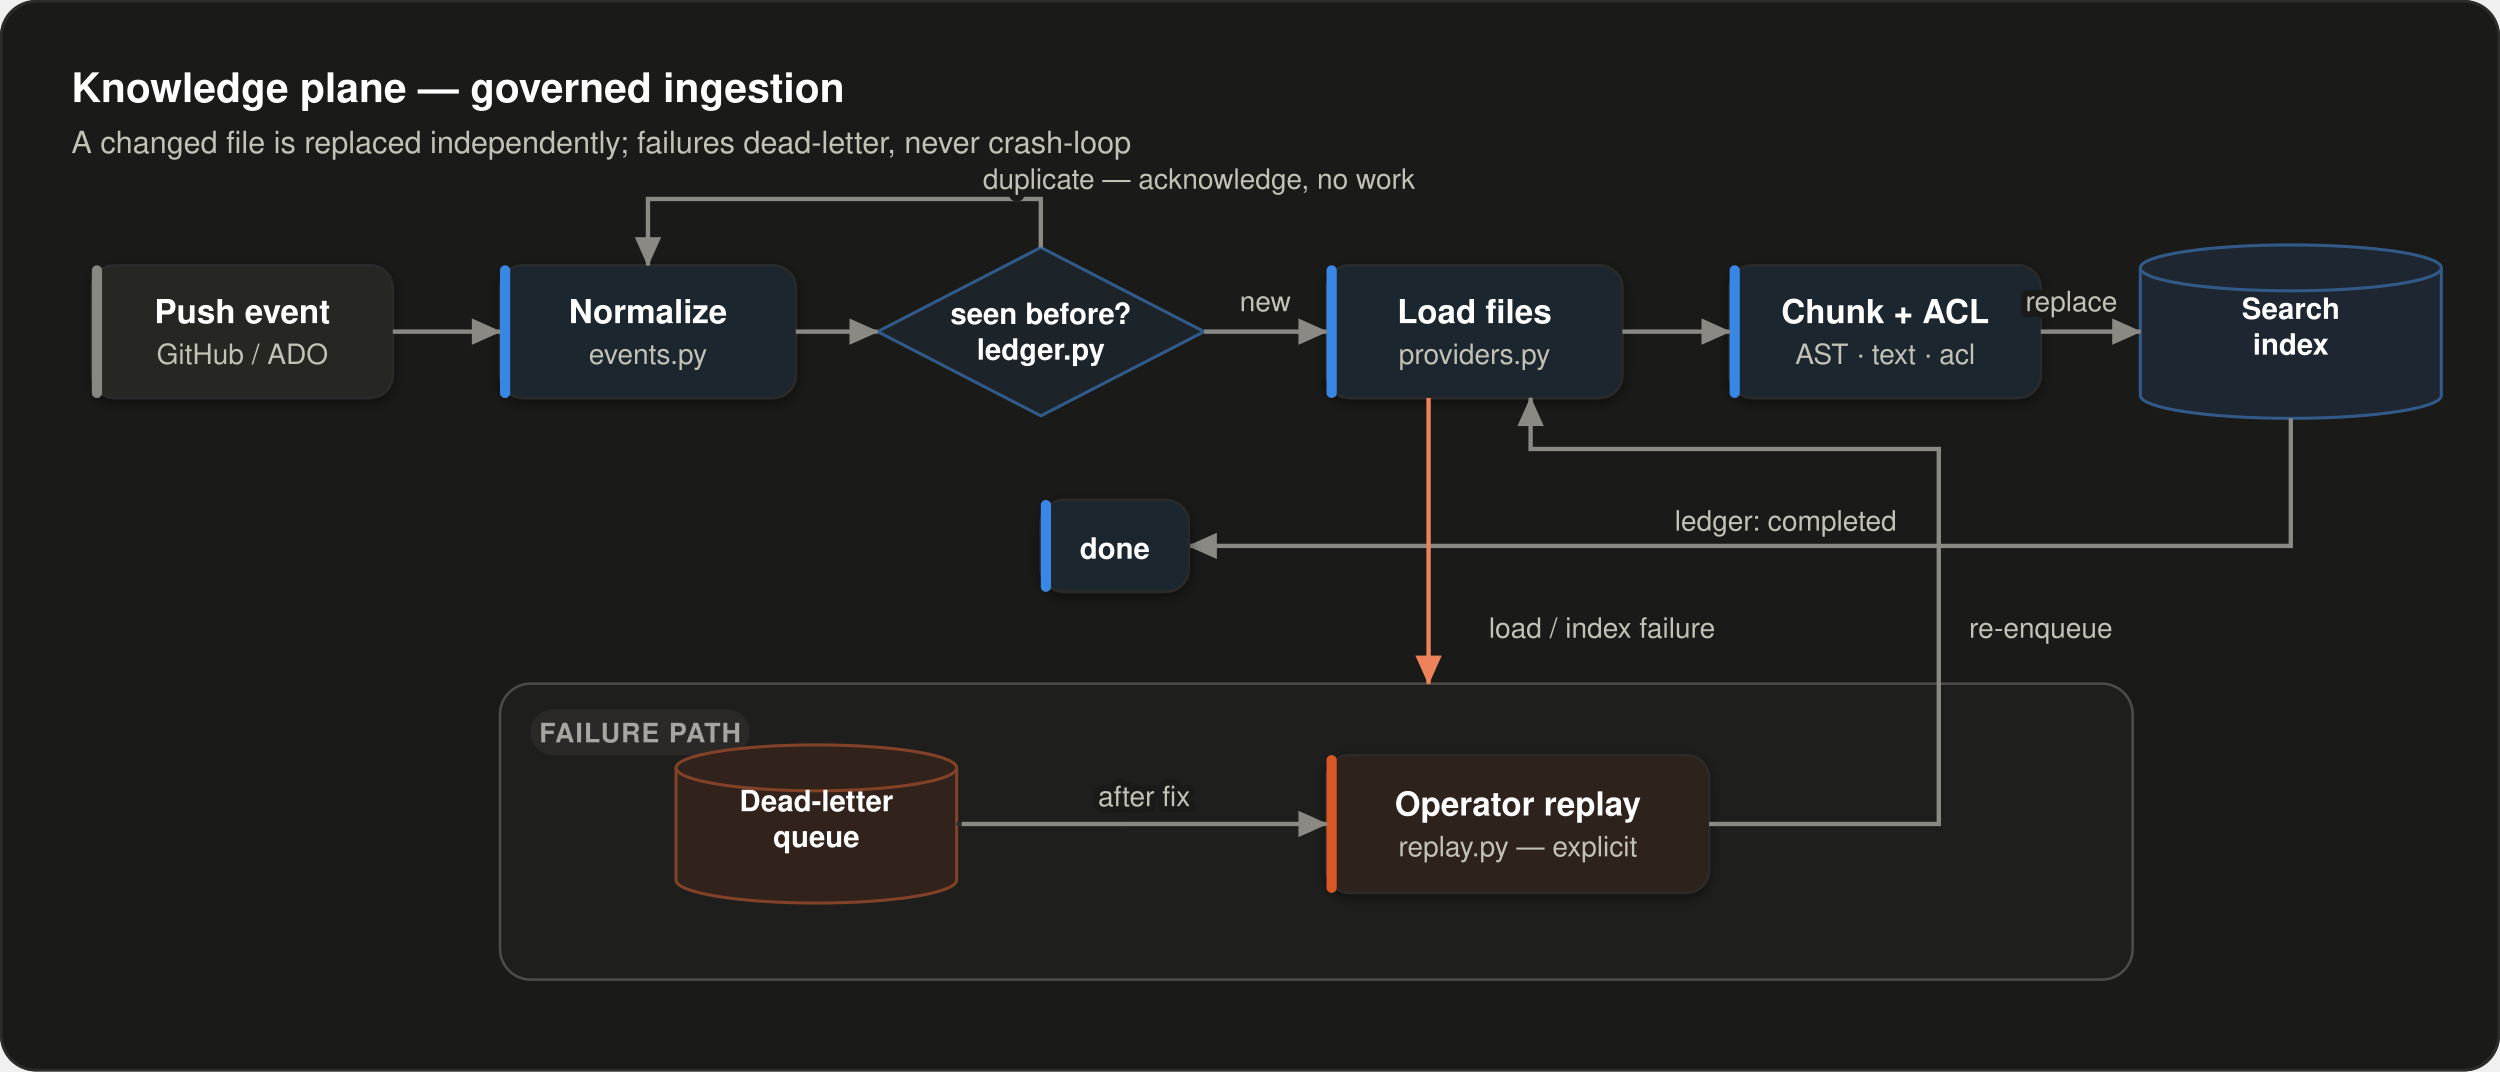
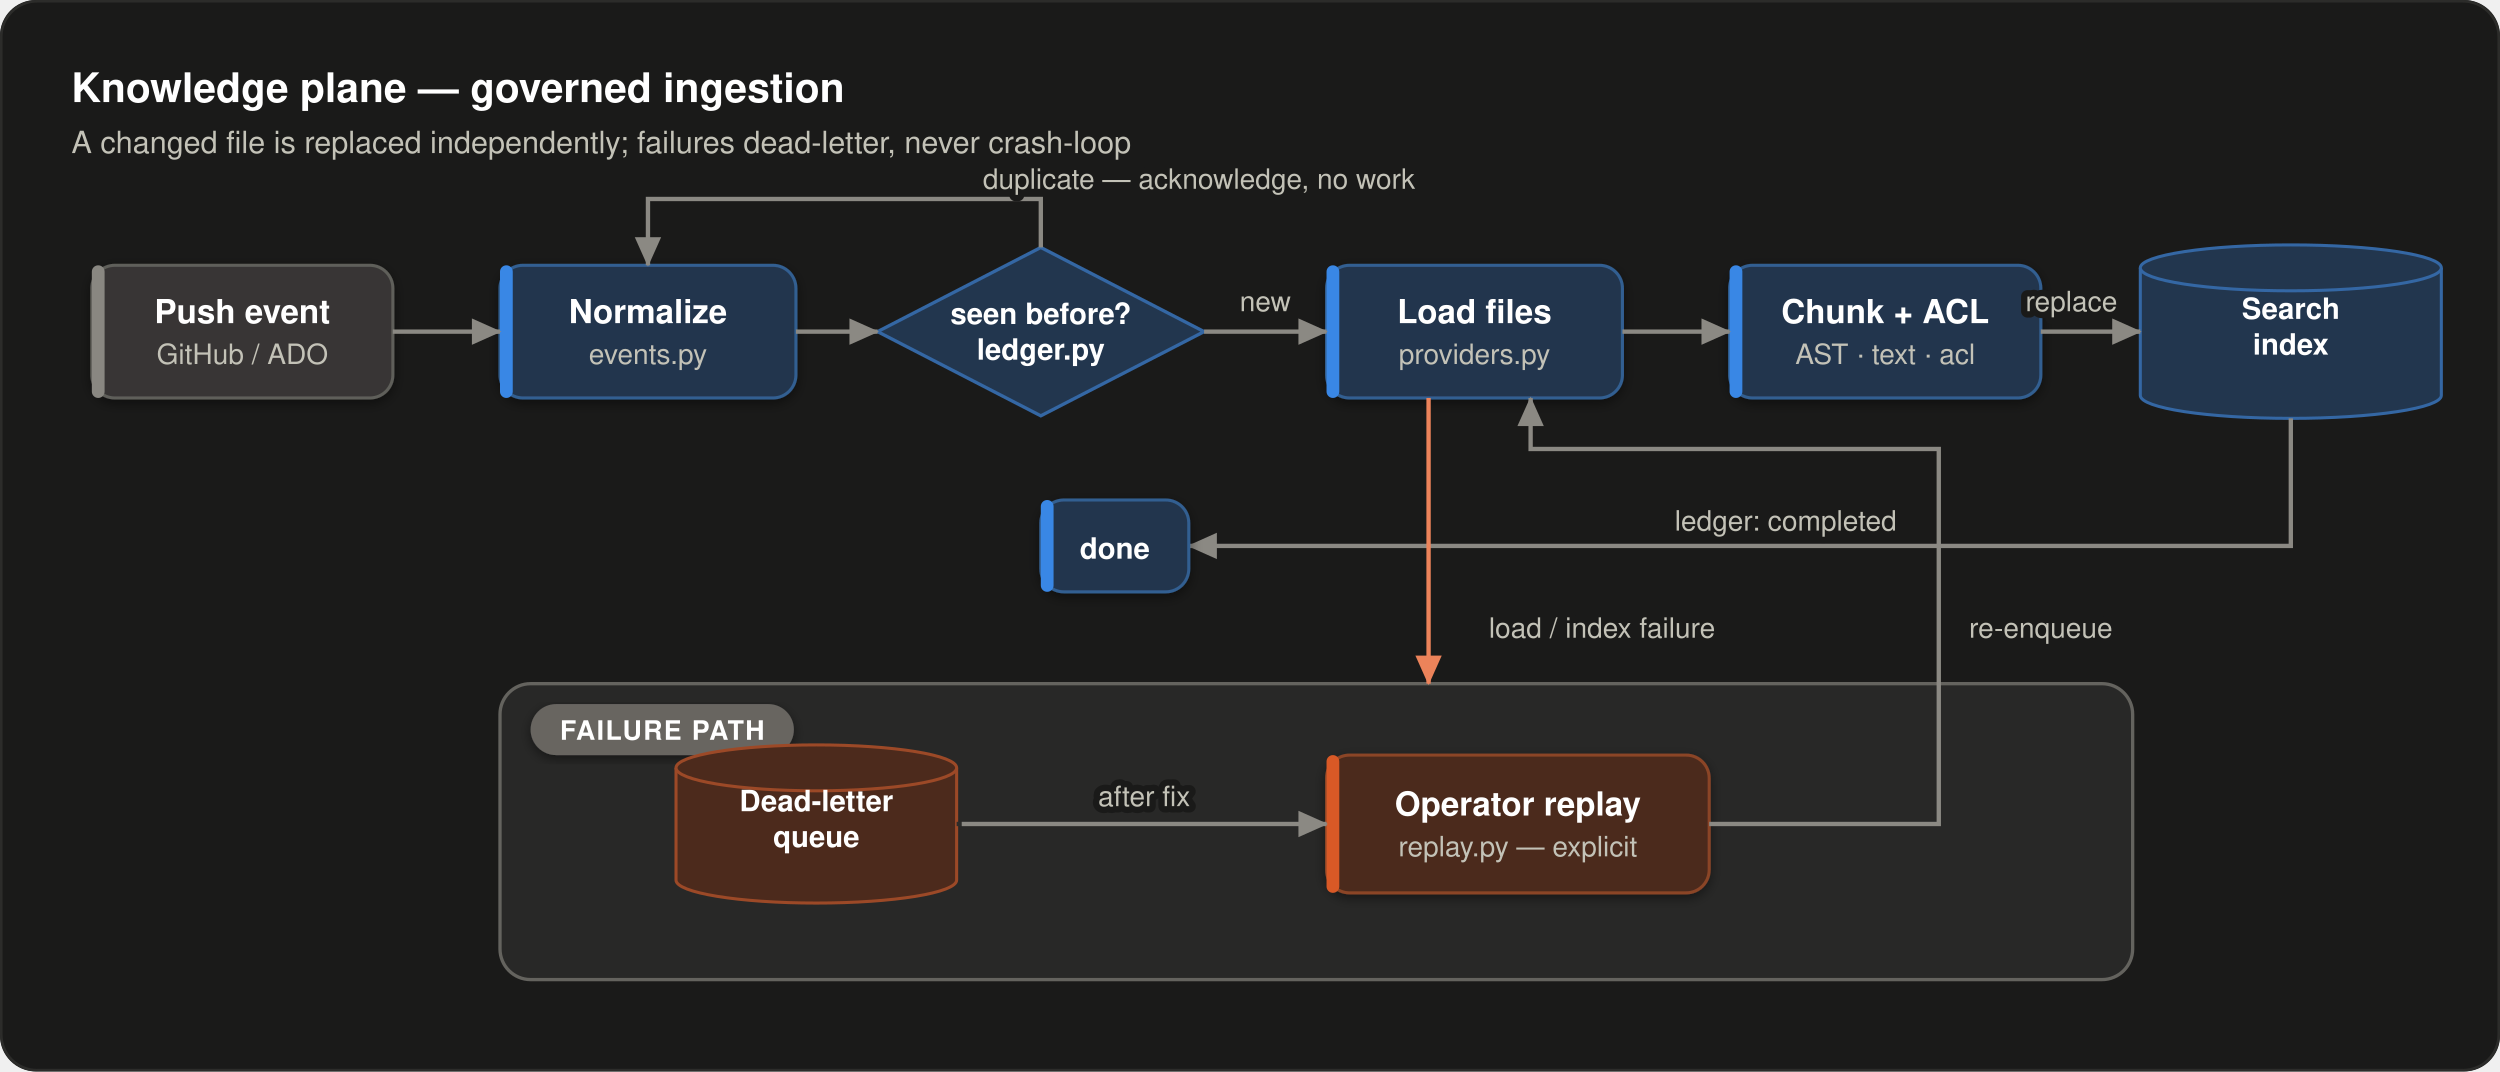
<svg xmlns="http://www.w3.org/2000/svg" viewBox="0 0 980 420" font-family="system-ui, -apple-system, 'Segoe UI', Helvetica, Arial, sans-serif" role="img" aria-label="Ingestion pipeline: normalize, dedupe via ledger, chunk, attach ACLs, index; failures dead-letter and replay">
  <defs>
    <filter id="soft-dark" x="-12%" y="-12%" width="124%" height="130%">
      <feDropShadow dx="0" dy="1.5" stdDeviation="2.2" flood-color="#000000" flood-opacity="0.45" />
    </filter>
    <marker id="arrow-dark" viewBox="0 0 10 10" refX="8.6" refY="5" markerWidth="8" markerHeight="8" orient="auto-start-reverse">
      <path d="M 0.5 1.2 L 9 5 L 0.5 8.8 z" fill="#8b8983" />
    </marker>
    <marker id="arrow-good-dark" viewBox="0 0 10 10" refX="8.6" refY="5" markerWidth="8" markerHeight="8" orient="auto-start-reverse">
      <path d="M 0.5 1.2 L 9 5 L 0.5 8.8 z" fill="#0ca30c" />
    </marker>
    <marker id="arrow-bad-dark" viewBox="0 0 10 10" refX="8.6" refY="5" markerWidth="8" markerHeight="8" orient="auto-start-reverse">
      <path d="M 0.5 1.2 L 9 5 L 0.5 8.8 z" fill="#e66767" />
    </marker>
    <marker id="arrow-warn-dark" viewBox="0 0 10 10" refX="8.6" refY="5" markerWidth="8" markerHeight="8" orient="auto-start-reverse">
      <path d="M 0.5 1.2 L 9 5 L 0.5 8.8 z" fill="#ec835a" />
    </marker>
  </defs>
  <rect x="0" y="0" width="980" height="420" rx="14" fill="#1a1a19" />
  <rect x="0.5" y="0.5" width="979" height="419" rx="14" fill="none" stroke="#2c2c2a" stroke-width="1" />
  <text x="28" y="40" font-size="16" text-anchor="start" fill="#ffffff" font-weight="700">Knowledge plane — governed ingestion</text>
  <text x="28" y="60" font-size="12" text-anchor="start" fill="#c3c2b7" font-weight="normal">A changed file is replaced independently; failures dead-letter, never crash-loop</text>
-   <rect x="36" y="104" width="118" height="52" rx="9" fill="#252523" stroke="#2c2c2a" stroke-width="1" filter="url(#soft-dark)" />
-   <rect x="36" y="104" width="4" height="52" rx="2" fill="#898781" />
+   <rect x="36" y="104" width="118" height="52" rx="9" fill="#373634" stroke="#5f5e5a" stroke-width="1.2" filter="url(#soft-dark)" />
+   <rect x="36" y="104" width="5" height="52" rx="2.5" fill="#898781" />
  <text x="95.0" y="126.68" font-size="13" text-anchor="middle" fill="#ffffff" font-weight="600">Push event</text>
  <text x="95.0" y="142.68" font-size="11" text-anchor="middle" fill="#c3c2b7" font-weight="normal">GitHub / ADO</text>
-   <rect x="196" y="104" width="116" height="52" rx="9" fill="#1d252d" stroke="#2c2c2a" stroke-width="1" filter="url(#soft-dark)" />
-   <rect x="196" y="104" width="4" height="52" rx="2" fill="#3987e5" />
+   <rect x="196" y="104" width="116" height="52" rx="9" fill="#22364e" stroke="#335e91" stroke-width="1.2" filter="url(#soft-dark)" />
+   <rect x="196" y="104" width="5" height="52" rx="2.5" fill="#3987e5" />
  <text x="254.0" y="126.68" font-size="13" text-anchor="middle" fill="#ffffff" font-weight="600">Normalize</text>
  <text x="254.0" y="142.68" font-size="11" text-anchor="middle" fill="#c3c2b7" font-weight="normal">events.py</text>
-   <polygon points="408,97.0 472.0,130 408,163.0 344.0,130" fill="#1c2329" stroke="#325a88" stroke-width="1.2" />
+   <polygon points="408,97.0 472.0,130 408,163.0 344.0,130" fill="#22364e" stroke="#3467a4" stroke-width="1.3" />
  <text x="408" y="127" font-size="11.5" text-anchor="middle" fill="#ffffff" font-weight="600">seen before?</text>
  <text x="408" y="141" font-size="11.5" text-anchor="middle" fill="#ffffff" font-weight="600">ledger.py</text>
-   <rect x="520" y="104" width="116" height="52" rx="9" fill="#1d252d" stroke="#2c2c2a" stroke-width="1" filter="url(#soft-dark)" />
-   <rect x="520" y="104" width="4" height="52" rx="2" fill="#3987e5" />
+   <rect x="520" y="104" width="116" height="52" rx="9" fill="#22364e" stroke="#335e91" stroke-width="1.2" filter="url(#soft-dark)" />
+   <rect x="520" y="104" width="5" height="52" rx="2.5" fill="#3987e5" />
  <text x="578.0" y="126.68" font-size="13" text-anchor="middle" fill="#ffffff" font-weight="600">Load files</text>
  <text x="578.0" y="142.68" font-size="11" text-anchor="middle" fill="#c3c2b7" font-weight="normal">providers.py</text>
-   <rect x="678" y="104" width="122" height="52" rx="9" fill="#1d252d" stroke="#2c2c2a" stroke-width="1" filter="url(#soft-dark)" />
-   <rect x="678" y="104" width="4" height="52" rx="2" fill="#3987e5" />
+   <rect x="678" y="104" width="122" height="52" rx="9" fill="#22364e" stroke="#335e91" stroke-width="1.2" filter="url(#soft-dark)" />
+   <rect x="678" y="104" width="5" height="52" rx="2.5" fill="#3987e5" />
  <text x="739.0" y="126.68" font-size="13" text-anchor="middle" fill="#ffffff" font-weight="600">Chunk + ACL</text>
  <text x="739.0" y="142.68" font-size="11" text-anchor="middle" fill="#c3c2b7" font-weight="normal">AST · text · acl</text>
-   <path d="M 839.0 105 v 50 a 59.0 9 0 0 0 118 0 v -50" fill="#1e2731" stroke="#325a88" stroke-width="1.2" />
-   <ellipse cx="898" cy="105" rx="59.0" ry="9" fill="#1e2731" stroke="#325a88" stroke-width="1.2" />
+   <path d="M 839.0 105 v 50 a 59.0 9 0 0 0 118 0 v -50" fill="#22364e" stroke="#3467a4" stroke-width="1.2" />
+   <ellipse cx="898" cy="105" rx="59.0" ry="9" fill="#22364e" stroke="#3467a4" stroke-width="1.2" />
  <text x="898" y="125.0" font-size="11.5" text-anchor="middle" fill="#ffffff" font-weight="600">Search</text>
  <text x="898" y="139.0" font-size="11.5" text-anchor="middle" fill="#ffffff" font-weight="600">index</text>
  <path d="M 154 130 L 196 130" fill="none" stroke="#8b8983" stroke-width="1.7" marker-end="url(#arrow-dark)" />
  <path d="M 312 130 L 344 130" fill="none" stroke="#8b8983" stroke-width="1.7" marker-end="url(#arrow-dark)" />
  <path d="M 472 130 L 520 130" fill="none" stroke="#8b8983" stroke-width="1.7" marker-end="url(#arrow-dark)" />
  <text x="496.0" y="122" font-size="11" text-anchor="middle" fill="#c3c2b7" font-weight="normal" paint-order="stroke" stroke="#1a1a19" stroke-width="5" stroke-linejoin="round">new</text>
  <path d="M 636 130 L 678 130" fill="none" stroke="#8b8983" stroke-width="1.7" marker-end="url(#arrow-dark)" />
  <path d="M 800 130 L 839 130" fill="none" stroke="#8b8983" stroke-width="1.7" marker-end="url(#arrow-dark)" />
  <text x="812" y="122" font-size="11" text-anchor="middle" fill="#c3c2b7" font-weight="normal" paint-order="stroke" stroke="#1a1a19" stroke-width="5" stroke-linejoin="round">replace</text>
  <path d="M 408 97 L 408 78 L 254 78 L 254 104" fill="none" stroke="#8b8983" stroke-width="1.7" marker-end="url(#arrow-dark)" />
  <text x="470" y="74" font-size="11" text-anchor="middle" fill="#c3c2b7" font-weight="normal" paint-order="stroke" stroke="#1a1a19" stroke-width="5" stroke-linejoin="round">duplicate — acknowledge, no work</text>
  <path d="M 898 164 L 898 214 L 466 214" fill="none" stroke="#8b8983" stroke-width="1.7" marker-end="url(#arrow-dark)" />
  <text x="700" y="208" font-size="11" text-anchor="middle" fill="#c3c2b7" font-weight="normal" paint-order="stroke" stroke="#1a1a19" stroke-width="5" stroke-linejoin="round">ledger: completed</text>
-   <rect x="408" y="196" width="58" height="36" rx="9" fill="#1d252d" stroke="#2c2c2a" stroke-width="1" filter="url(#soft-dark)" />
-   <rect x="408" y="196" width="4" height="36" rx="2" fill="#3987e5" />
+   <rect x="408" y="196" width="58" height="36" rx="9" fill="#22364e" stroke="#335e91" stroke-width="1.2" filter="url(#soft-dark)" />
+   <rect x="408" y="196" width="5" height="36" rx="2.5" fill="#3987e5" />
  <text x="437" y="219" font-size="11.5" text-anchor="middle" fill="#ffffff" font-weight="600">done</text>
-   <rect x="196" y="268" width="640" height="116" rx="12" fill="#1e1e1d" stroke="#4d4c48" stroke-width="1" />
-   <rect x="208" y="278" width="85.8" height="18" rx="9" fill="#2a2928" />
-   <text x="250.9" y="291" font-size="10.5" text-anchor="middle" fill="#a6a5a0" font-weight="600" letter-spacing="0.04em">FAILURE PATH</text>
-   <path d="M 265.0 301 v 44 a 55.0 9 0 0 0 110 0 v -44" fill="#31221b" stroke="#824228" stroke-width="1.2" />
-   <ellipse cx="320" cy="301" rx="55.0" ry="9" fill="#31221b" stroke="#824228" stroke-width="1.2" />
+   <rect x="196" y="268" width="640" height="116" rx="12" fill="#282827" stroke="#64635e" stroke-width="1.3" />
+   <rect x="208" y="276" width="103.2" height="20" rx="10" fill="#676561" filter="url(#soft-dark)" />
+   <text x="259.6" y="290" font-size="10.5" text-anchor="middle" fill="#ffffff" font-weight="700" letter-spacing="0.05em">FAILURE PATH</text>
+   <path d="M 265.0 301 v 44 a 55.0 9 0 0 0 110 0 v -44" fill="#4c2a1c" stroke="#9c4927" stroke-width="1.2" />
+   <ellipse cx="320" cy="301" rx="55.0" ry="9" fill="#4c2a1c" stroke="#9c4927" stroke-width="1.2" />
  <text x="320" y="318.0" font-size="11.5" text-anchor="middle" fill="#ffffff" font-weight="600">Dead-letter</text>
  <text x="320" y="332.0" font-size="11.5" text-anchor="middle" fill="#ffffff" font-weight="600">queue</text>
-   <rect x="520" y="296" width="150" height="54" rx="9" fill="#2d201a" stroke="#2c2c2a" stroke-width="1" filter="url(#soft-dark)" />
-   <rect x="520" y="296" width="4" height="54" rx="2" fill="#d95926" />
+   <rect x="520" y="296" width="150" height="54" rx="9" fill="#4c2a1c" stroke="#8b4528" stroke-width="1.2" filter="url(#soft-dark)" />
+   <rect x="520" y="296" width="5" height="54" rx="2.5" fill="#d95926" />
  <text x="595.0" y="319.68" font-size="13" text-anchor="middle" fill="#ffffff" font-weight="600">Operator replay</text>
  <text x="595.0" y="335.68" font-size="11" text-anchor="middle" fill="#c3c2b7" font-weight="normal">replay.py — explicit</text>
  <path d="M 560 156 L 560 268" fill="none" stroke="#ec835a" stroke-width="1.7" marker-end="url(#arrow-warn-dark)" />
  <text x="628" y="250" font-size="11" text-anchor="middle" fill="#c3c2b7" font-weight="normal" paint-order="stroke" stroke="#1a1a19" stroke-width="5" stroke-linejoin="round">load / index failure</text>
  <path d="M 375 323 L 440 323" fill="none" stroke="#2c2c2a" stroke-width="1.7" />
  <path d="M 377 323 L 520 323" fill="none" stroke="#8b8983" stroke-width="1.7" marker-end="url(#arrow-dark)" />
  <text x="448.5" y="316" font-size="11" text-anchor="middle" fill="#c3c2b7" font-weight="normal" paint-order="stroke" stroke="#1a1a19" stroke-width="5" stroke-linejoin="round">after fix</text>
  <path d="M 670 323 L 760 323 L 760 176 L 600 176 L 600 156" fill="none" stroke="#8b8983" stroke-width="1.7" marker-end="url(#arrow-dark)" />
  <text x="800" y="250" font-size="11" text-anchor="middle" fill="#c3c2b7" font-weight="normal" paint-order="stroke" stroke="#1a1a19" stroke-width="5" stroke-linejoin="round">re-enqueue</text>
</svg>
